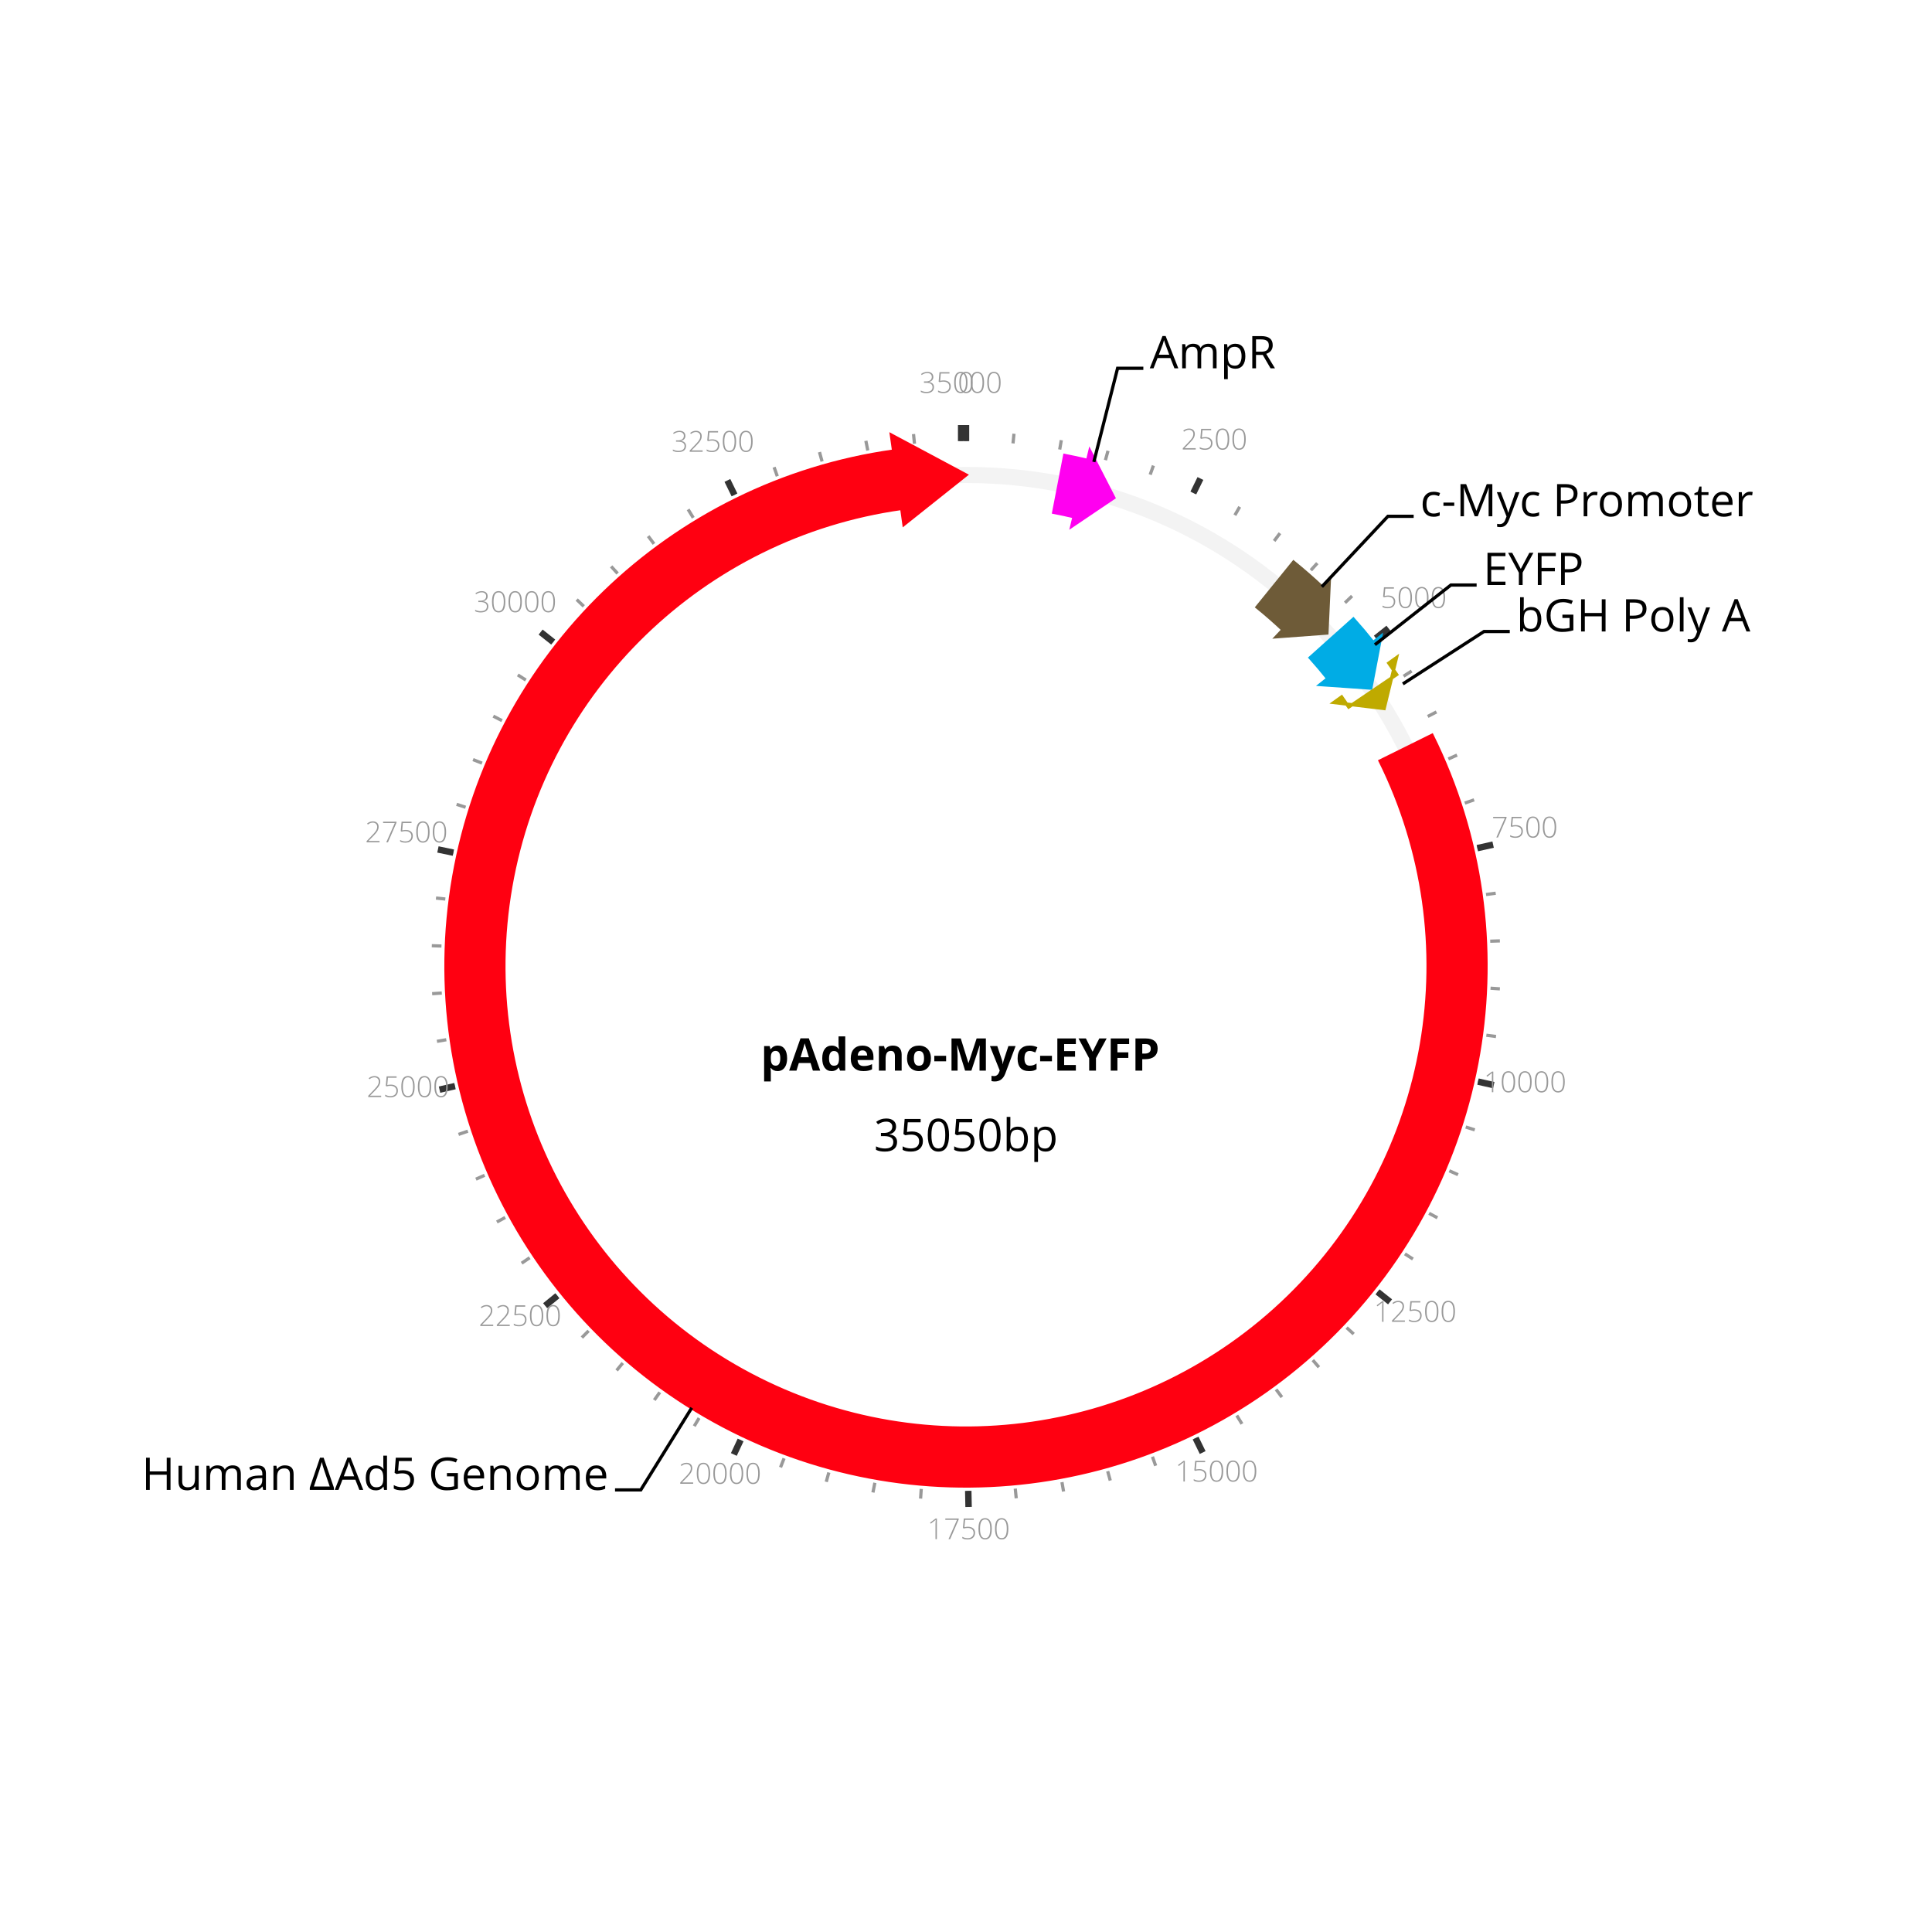
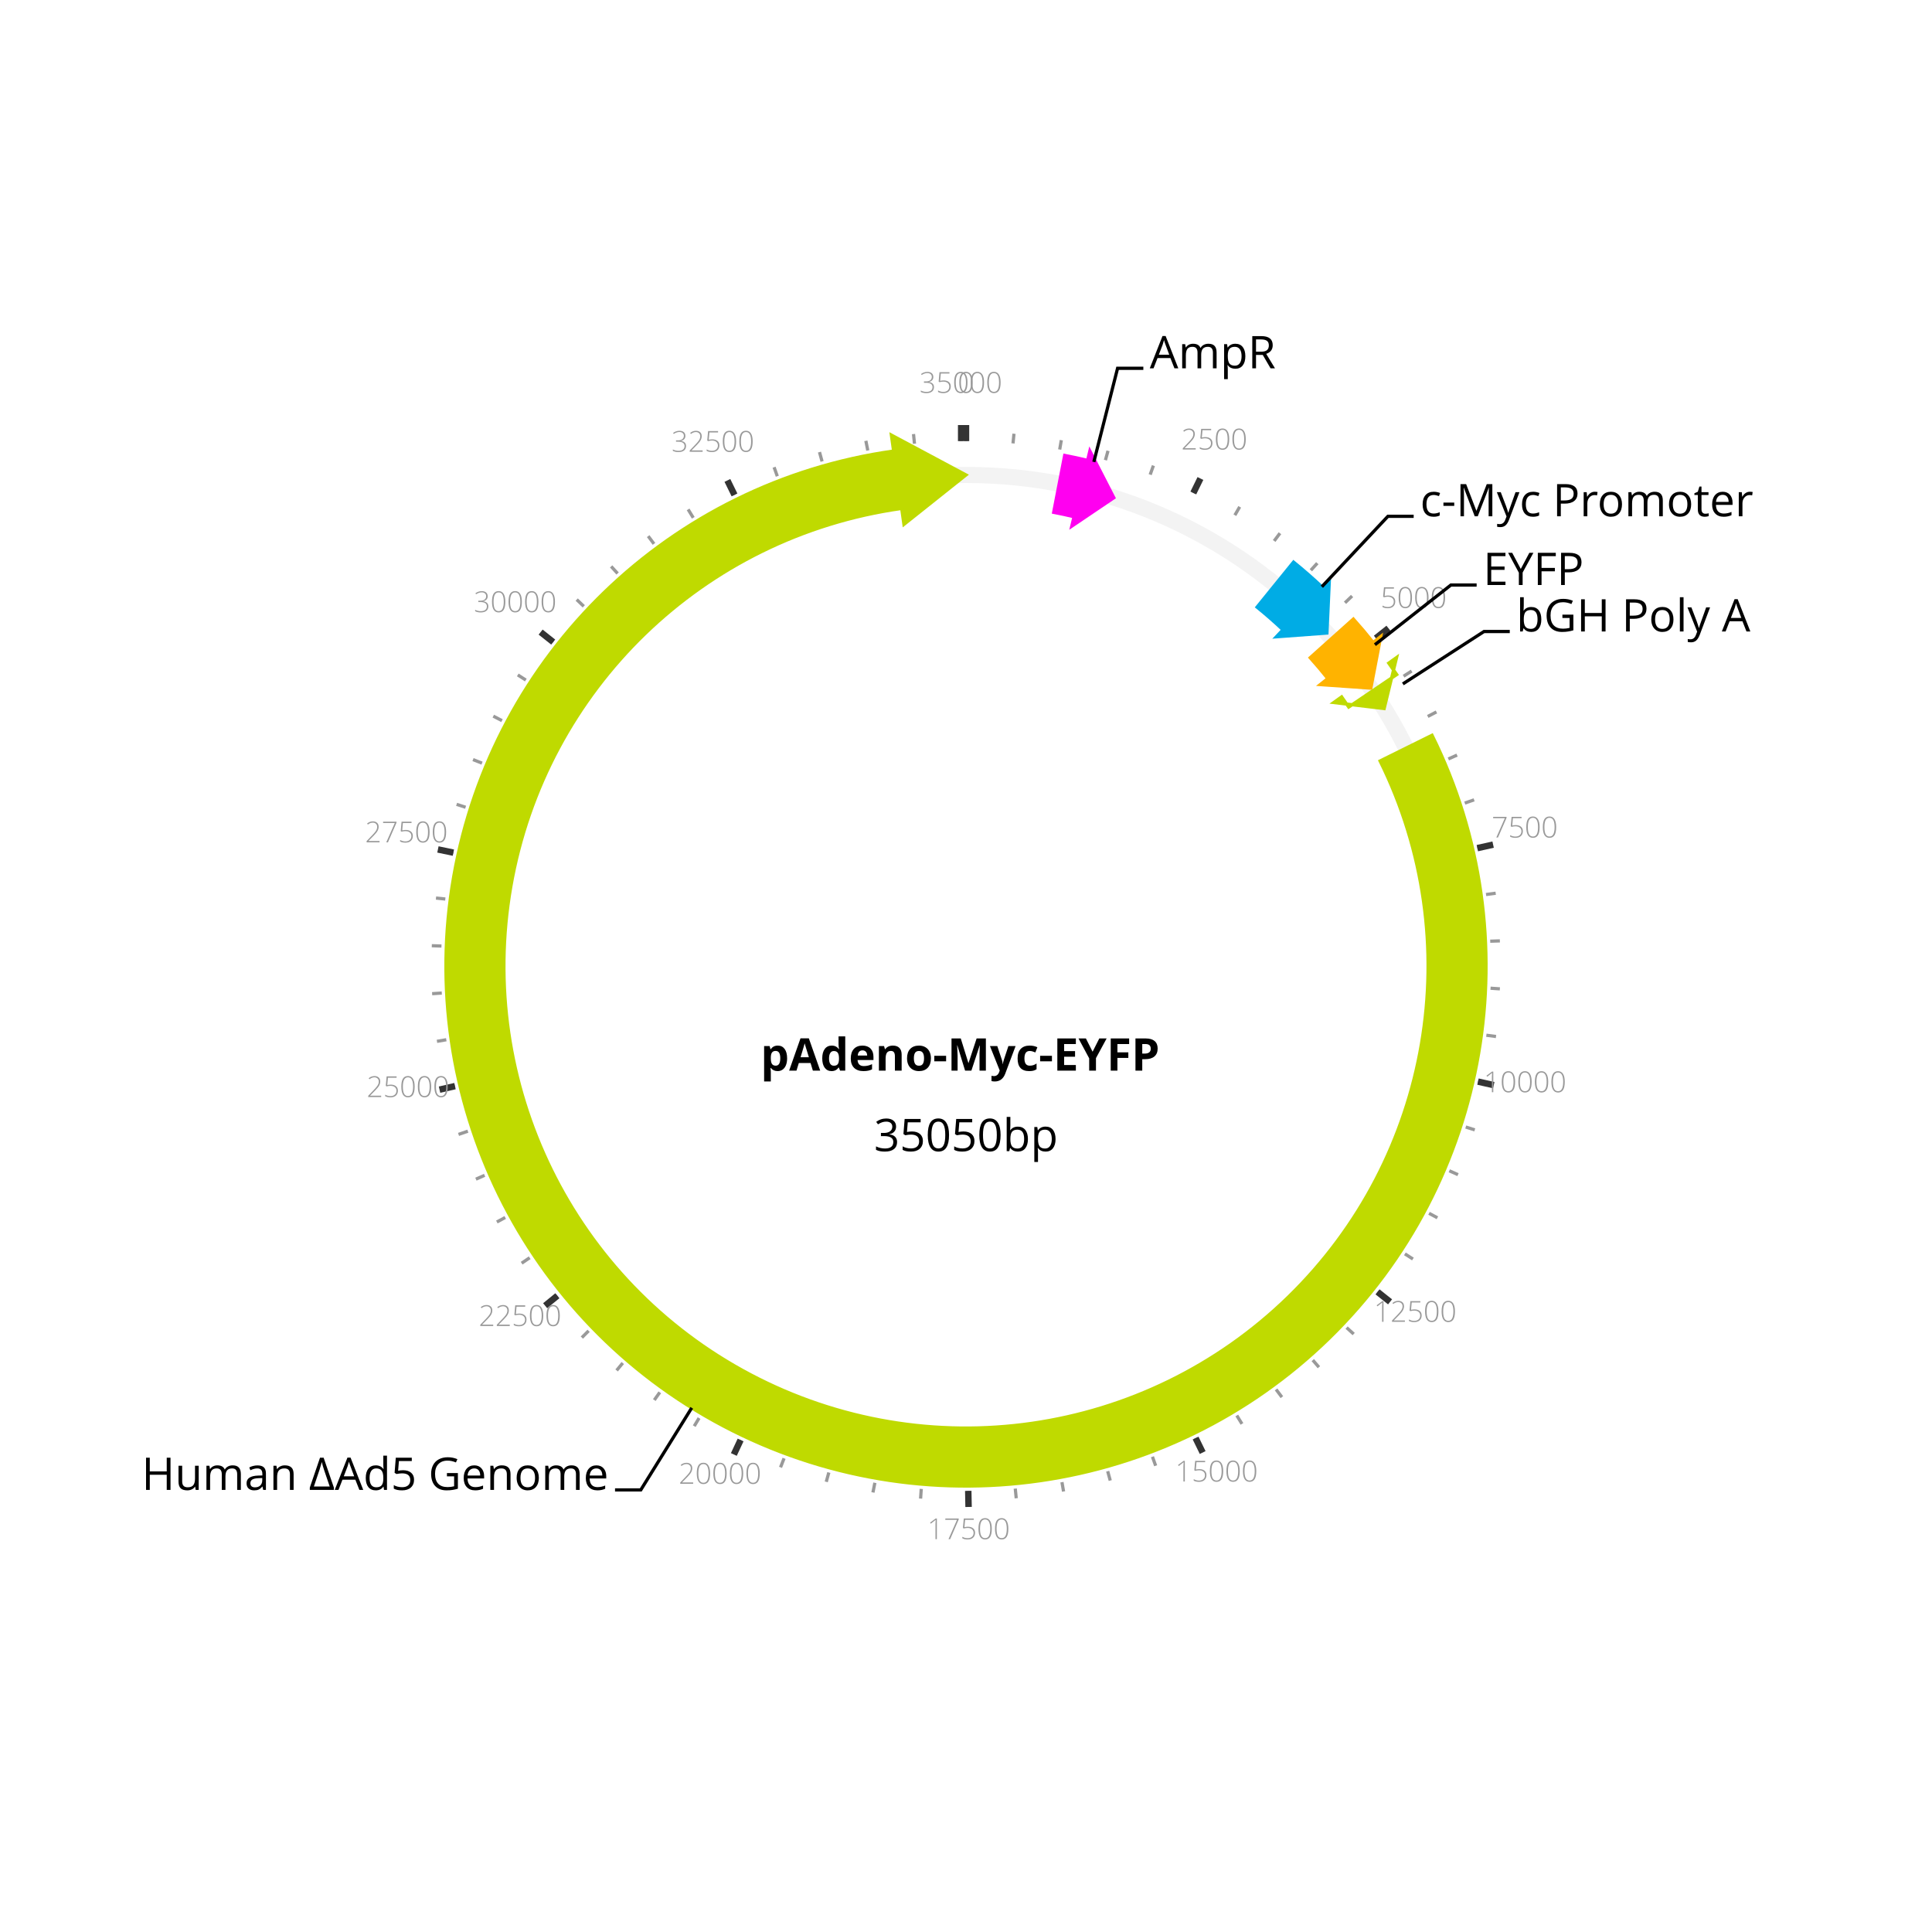
<svg xmlns="http://www.w3.org/2000/svg" id="svg_pdemo_default" viewBox="0 0 600 600" width="600" height="600" style="background-color: rgb(255, 255, 255);">
-   <style>.prdName{font:700 14px "Open Sans",Arial,sans-serif;fill:#000}.prdNameSmall{font-weight:400}.scaleLineSmall{fill:none;stroke:#999;stroke-width:1}.scaleLine{fill:none;stroke:#333;stroke-width:2}.scaleLabel{font:300 9px "Open Sans",Arial,sans-serif;fill:#999}.solidLine{fill:none;stroke:#000;stroke-width:1}.lglabel{font:500 14px "Open Sans",Arial,sans-serif;fill:#000}.svg_warn{font:500 12px "Open Sans",Arial,sans-serif;fill:red}</style>
+   <style>.prdName{fill:rgb(0, 0, 0);stroke:none;stroke-width:1px;font-family:"Open Sans";font-size:14px;font-weight:700;font-style:normal}.prdNameSmall{fill:rgb(0, 0, 0);stroke:none;stroke-width:1px;font-family:"Open Sans";font-size:14px;font-weight:400;font-style:normal}.scaleLineSmall{fill:rgb(0, 0, 0);stroke:rgb(153, 153, 153);stroke-width:1px;font-family:"Open Sans";font-size:16px;font-weight:500;font-style:normal}.scaleLine{fill:rgb(0, 0, 0);stroke:rgb(51, 51, 51);stroke-width:2px;font-family:"Open Sans";font-size:16px;font-weight:500;font-style:normal}.scaleLabel{fill:rgb(153, 153, 153);stroke:none;stroke-width:1px;font-family:"Open Sans";font-size:9px;font-weight:300;font-style:normal}.markerhover{fill:rgb(0, 0, 0);stroke:none;stroke-width:1px;font-family:"Open Sans";font-size:16px;font-weight:500;font-style:normal}.solidLine{fill:none;stroke:rgb(0, 0, 0);stroke-width:1px;font-family:"Open Sans";font-size:16px;font-weight:500;font-style:normal}.lglabel{fill:rgb(0, 0, 0);stroke:none;stroke-width:1px;font-family:"Open Sans";font-size:14px;font-weight:500;font-style:normal}.svg_warn{fill:rgb(255, 0, 0);stroke:none;stroke-width:1px;font-family:"Open Sans";font-size:12px;font-weight:500;font-style:normal}</style>
  <g>
    <path d="M 299.974 150 A 150 150 0 1 0 300 150 M 299.973 145 A 155 155 0 1 0 300 145" fill-rule="evenodd" fill="#f3f3f3" />
  </g>
  <text text-anchor="middle" alignment-baseline="middle" x="300" y="287.5" class="prdName">
    <tspan x="300" dy="20"> </tspan>
    <tspan x="300" dy="25">pAdeno-Myc-EYFP</tspan>
    <tspan class="prdNameSmall" x="300" dy="25">35050bp</tspan>
  </text>
  <g transform="rotate(0, 300, 300)">
    <path d="M300,137 L300,134 M314.6,137.7 L314.9,134.7 M329.1,139.6 L329.6,136.7 M343.3,142.9 L344.1,140 M357.2,147.4 L358.2,144.6 M370.6,153.1 L371.9,150.4 M383.5,160 L385,157.4 M395.7,168 L397.5,165.6 M407.1,177.1 L409.1,174.9 M417.7,187.2 L419.9,185.1 M427.3,198.2 L429.7,196.3 M435.9,210 L438.4,208.4 M443.4,222.5 L446.1,221.1 M449.8,235.7 L452.5,234.5 M454.9,249.4 L457.8,248.4 M458.8,263.4 L461.8,262.8 M461.5,277.8 L464.5,277.4 M462.8,292.3 L465.8,292.2 M462.9,306.9 L465.8,307.1 M461.6,321.5 L464.6,321.9 M459,335.9 L461.9,336.5 M455.2,350 L458,350.9 M450.1,363.6 L452.8,364.8 M443.8,376.8 L446.4,378.2 M436.3,389.4 L438.8,391 M427.8,401.2 L430.1,403.1 M418.2,412.3 L420.4,414.3 M407.7,422.4 L409.6,424.6 M396.3,431.5 L398.1,433.9 M384.1,439.6 L385.7,442.2 M371.3,446.6 L372.6,449.3 M357.9,452.4 L358.9,455.2 M344,456.9 L344.8,459.8 M329.8,460.3 L330.3,463.2 M315.3,462.3 L315.6,465.3 M300.7,463 L300.7,466 M286.1,462.4 L285.9,465.4 M271.7,460.5 L271.1,463.5 M257.4,457.3 L256.6,460.2 M243.5,452.9 L242.4,455.7 M230,447.2 L228.7,449.9 M217.1,440.4 L215.6,442.9 M204.9,432.4 L203.2,434.8 M193.4,423.3 L191.5,425.6 M182.8,413.3 L180.7,415.4 M173.1,402.4 L170.8,404.2 M164.5,390.6 L162,392.3 M156.9,378.1 L154.3,379.5 M150.5,365 L147.8,366.2 M145.3,351.3 L142.4,352.3 M141.3,337.3 L138.4,338 M138.6,322.9 L135.7,323.4 M137.2,308.4 L134.2,308.6 M137.1,293.8 L134.1,293.7 M138.3,279.2 L135.4,278.9 M140.8,264.8 L137.9,264.2 M144.6,250.7 L141.8,249.8 M149.7,237 L146.9,235.9 M155.9,223.8 L153.2,222.4 M163.3,211.2 L160.8,209.6 M171.8,199.4 L169.4,197.5 M181.3,188.3 L179.1,186.2 M191.8,178.1 L189.8,175.9 M203.1,168.9 L201.3,166.5 M215.3,160.8 L213.7,158.2 M228.1,153.7 L226.7,151 M241.4,147.9 L240.4,145.1 M255.3,143.3 L254.5,140.4 M269.5,139.9 L268.9,136.9 M284,137.8 L283.7,134.8 M298.5,137 L298.5,134 " class="scaleLineSmall" />
  </g>
  <g transform="rotate(0, 300, 300)">
    <path d="M300,137 L300,132 M370.6,153.1 L372.8,148.6 M427.3,198.2 L431.2,195.1 M458.8,263.4 L463.7,262.3 M459,335.9 L463.9,337 M427.8,401.2 L431.7,404.3 M371.3,446.6 L373.5,451.1 M300.7,463 L300.8,468 M230,447.2 L227.9,451.7 M173.1,402.4 L169.3,405.5 M141.3,337.3 L136.5,338.4 M140.8,264.8 L136,263.8 M171.8,199.4 L167.9,196.3 M228.1,153.7 L225.9,149.2 M298.5,137 L298.5,132 " class="scaleLine" />
    <text class="scaleLabel" x="300" y="122" text-anchor="middle" alignment-baseline="middle">0</text>
    <text class="scaleLabel" x="377.1" y="139.6" text-anchor="middle" alignment-baseline="middle">2500</text>
    <text class="scaleLabel" x="439" y="188.8" text-anchor="middle" alignment-baseline="middle">5000</text>
    <text class="scaleLabel" x="473.5" y="260.1" text-anchor="middle" alignment-baseline="middle">7500</text>
    <text class="scaleLabel" x="473.6" y="339.2" text-anchor="middle" alignment-baseline="middle">10000</text>
    <text class="scaleLabel" x="439.5" y="410.5" text-anchor="middle" alignment-baseline="middle">12500</text>
    <text class="scaleLabel" x="377.8" y="460.1" text-anchor="middle" alignment-baseline="middle">15000</text>
    <text class="scaleLabel" x="300.8" y="478" text-anchor="middle" alignment-baseline="middle">17500</text>
    <text class="scaleLabel" x="223.6" y="460.8" text-anchor="middle" alignment-baseline="middle">20000</text>
    <text class="scaleLabel" x="161.5" y="411.8" text-anchor="middle" alignment-baseline="middle">22500</text>
    <text class="scaleLabel" x="126.7" y="340.7" text-anchor="middle" alignment-baseline="middle">25000</text>
    <text class="scaleLabel" x="126.2" y="261.6" text-anchor="middle" alignment-baseline="middle">27500</text>
    <text class="scaleLabel" x="160" y="190.1" text-anchor="middle" alignment-baseline="middle">30000</text>
    <text class="scaleLabel" x="221.4" y="140.3" text-anchor="middle" alignment-baseline="middle">32500</text>
    <text class="scaleLabel" x="298.4" y="122" text-anchor="middle" alignment-baseline="middle">35000</text>
  </g>
  <g transform="rotate(0, 300, 300)" class="markerhover" name="EYFP" direction="1" type="CDS" start="4688" end="5407">
-     <path d="M 412.36 210.739 A 143.5 143.5 0 0 0 406.893 204.26 L 406.893 204.26 L 413.597 198.256 L 420.302 192.251 L 420.302 192.251 A 161.5 161.5 0 0 1 426.454 199.542 L 428.803 197.676 L 425.733 213.701 L 410.011 212.605 L 412.36 210.739 z" fill="#00ace5" stroke="#00ace5" />
+     <path d="M 412.36 210.739 A 143.5 143.5 0 0 0 406.893 204.26 L 406.893 204.26 L 413.597 198.256 L 420.302 192.251 L 420.302 192.251 A 161.5 161.5 0 0 1 426.454 199.542 L 428.803 197.676 L 425.733 213.701 L 410.011 212.605 L 412.36 210.739 z" fill="#ffb300" stroke="#ffb300" />
    <g>
      <path d="M 426.991 200.223 L 450.581 181.688 L 458.581 181.688" fill="none" class="solidLine" />
      <text text-anchor="start" alignment-baseline="middle" x="460.581" y="181.688" class="lglabel">EYFP</text>
    </g>
  </g>
  <g transform="rotate(0, 300, 300)" class="markerhover" name="c-Myc Promoter" direction="1" type="Promoter" start="3801" end="4606">
-     <path d="M 398.43 195.579 A 143.5 143.5 0 0 0 390.386 188.543 L 390.386 188.543 L 396.055 181.553 L 401.723 174.562 L 401.723 174.562 A 161.5 161.5 0 0 1 410.777 182.481 L 412.835 180.298 L 412.09 196.597 L 396.372 197.762 L 398.43 195.579 z" fill="#6E5B38" stroke="#6E5B38" />
+     <path d="M 398.43 195.579 A 143.5 143.5 0 0 0 390.386 188.543 L 390.386 188.543 L 396.055 181.553 L 401.723 174.562 L 401.723 174.562 A 161.5 161.5 0 0 1 410.777 182.481 L 412.835 180.298 L 412.09 196.597 L 396.372 197.762 L 398.43 195.579 z" fill="#00ace5" stroke="#00ace5" />
    <g>
      <path d="M 410.502 182.222 L 431.028 160.344 L 439.028 160.344" fill="none" class="solidLine" />
      <text text-anchor="start" alignment-baseline="middle" x="441.028" y="160.344" class="lglabel">c-Myc Promoter</text>
    </g>
  </g>
  <g transform="rotate(0, 300, 300)" class="markerhover" name="Human ΔAd5 Genome" direction="1" type="Miscellaneous" start="6198" end="35050">
-     <path d="M 280.029 157.897 A 143.5 143.5 0 1 0 428.601 236.329 L 428.601 236.329 L 436.667 232.336 L 444.732 228.343 L 444.732 228.343 A 161.5 161.5 0 1 1 277.524 140.072 L 276.828 135.12 L 300 147.5 L 280.725 162.848 L 280.029 157.897 z" fill="#ff0011" stroke="#ff0011" />
+     <path d="M 280.029 157.897 A 143.5 143.5 0 1 0 428.601 236.329 L 428.601 236.329 L 436.667 232.336 L 444.732 228.343 L 444.732 228.343 A 161.5 161.5 0 1 1 277.524 140.072 L 276.828 135.12 L 300 147.5 L 280.725 162.848 L 280.029 157.897 z" fill="#bfda00" stroke="#bfda00" />
    <g>
      <path d="M 214.825 437.213 L 199.003 462.702 L 191.003 462.702" fill="none" class="solidLine" />
      <text text-anchor="end" alignment-baseline="middle" x="189.003" y="462.702" class="lglabel">Human ΔAd5 Genome</text>
    </g>
  </g>
  <g transform="rotate(0, 300, 300)" class="markerhover" name="AmpR" direction="1" type="CDS" start="1065" end="1706">
    <path d="M 333.554 160.478 A 143.5 143.5 0 0 0 327.23 159.107 L 327.23 159.107 L 328.938 150.271 L 330.646 141.434 L 330.646 141.434 A 161.5 161.5 0 0 1 337.763 142.977 L 338.464 140.06 L 345.914 154.576 L 332.852 163.395 L 333.554 160.478 z" fill="#FF00F0" stroke="#FF00F0" />
    <g>
      <path d="M 339.701 143.456 L 347.075 114.376 L 355.075 114.376" fill="none" class="solidLine" />
      <text text-anchor="start" alignment-baseline="middle" x="357.075" y="114.376" class="lglabel">AmpR</text>
    </g>
  </g>
  <g transform="rotate(0, 300, 300)" class="markerhover" name="bGH Poly A" direction="1" type="PolyA" start="5444" end="5684">
-     <path d="M 416.652 216.426 A 143.5 143.5 0 0 0 418.848 219.581 L 418.848 219.581 L 426.302 214.537 L 433.756 209.493 L 433.756 209.493 A 161.5 161.5 0 0 1 431.284 205.943 L 433.723 204.195 L 429.861 220.048 L 414.213 218.173 L 416.652 216.426 z" fill="#bfaa00" stroke="#bfaa00" />
+     <path d="M 416.652 216.426 A 143.5 143.5 0 0 0 418.848 219.581 L 418.848 219.581 L 426.302 214.537 L 433.756 209.493 L 433.756 209.493 A 161.5 161.5 0 0 1 431.284 205.943 L 433.723 204.195 L 429.861 220.048 L 414.213 218.173 L 416.652 216.426 z" fill="#bfda00" stroke="#bfda00" />
    <g>
      <path d="M 435.672 212.391 L 460.874 196.117 L 468.874 196.117" fill="none" class="solidLine" />
      <text text-anchor="start" alignment-baseline="middle" x="470.874" y="196.117" class="lglabel">bGH Poly A</text>
    </g>
  </g>
  <g>
    <text text-anchor="middle" x="300" y="530" class="svg_warn" />
  </g>
</svg>
